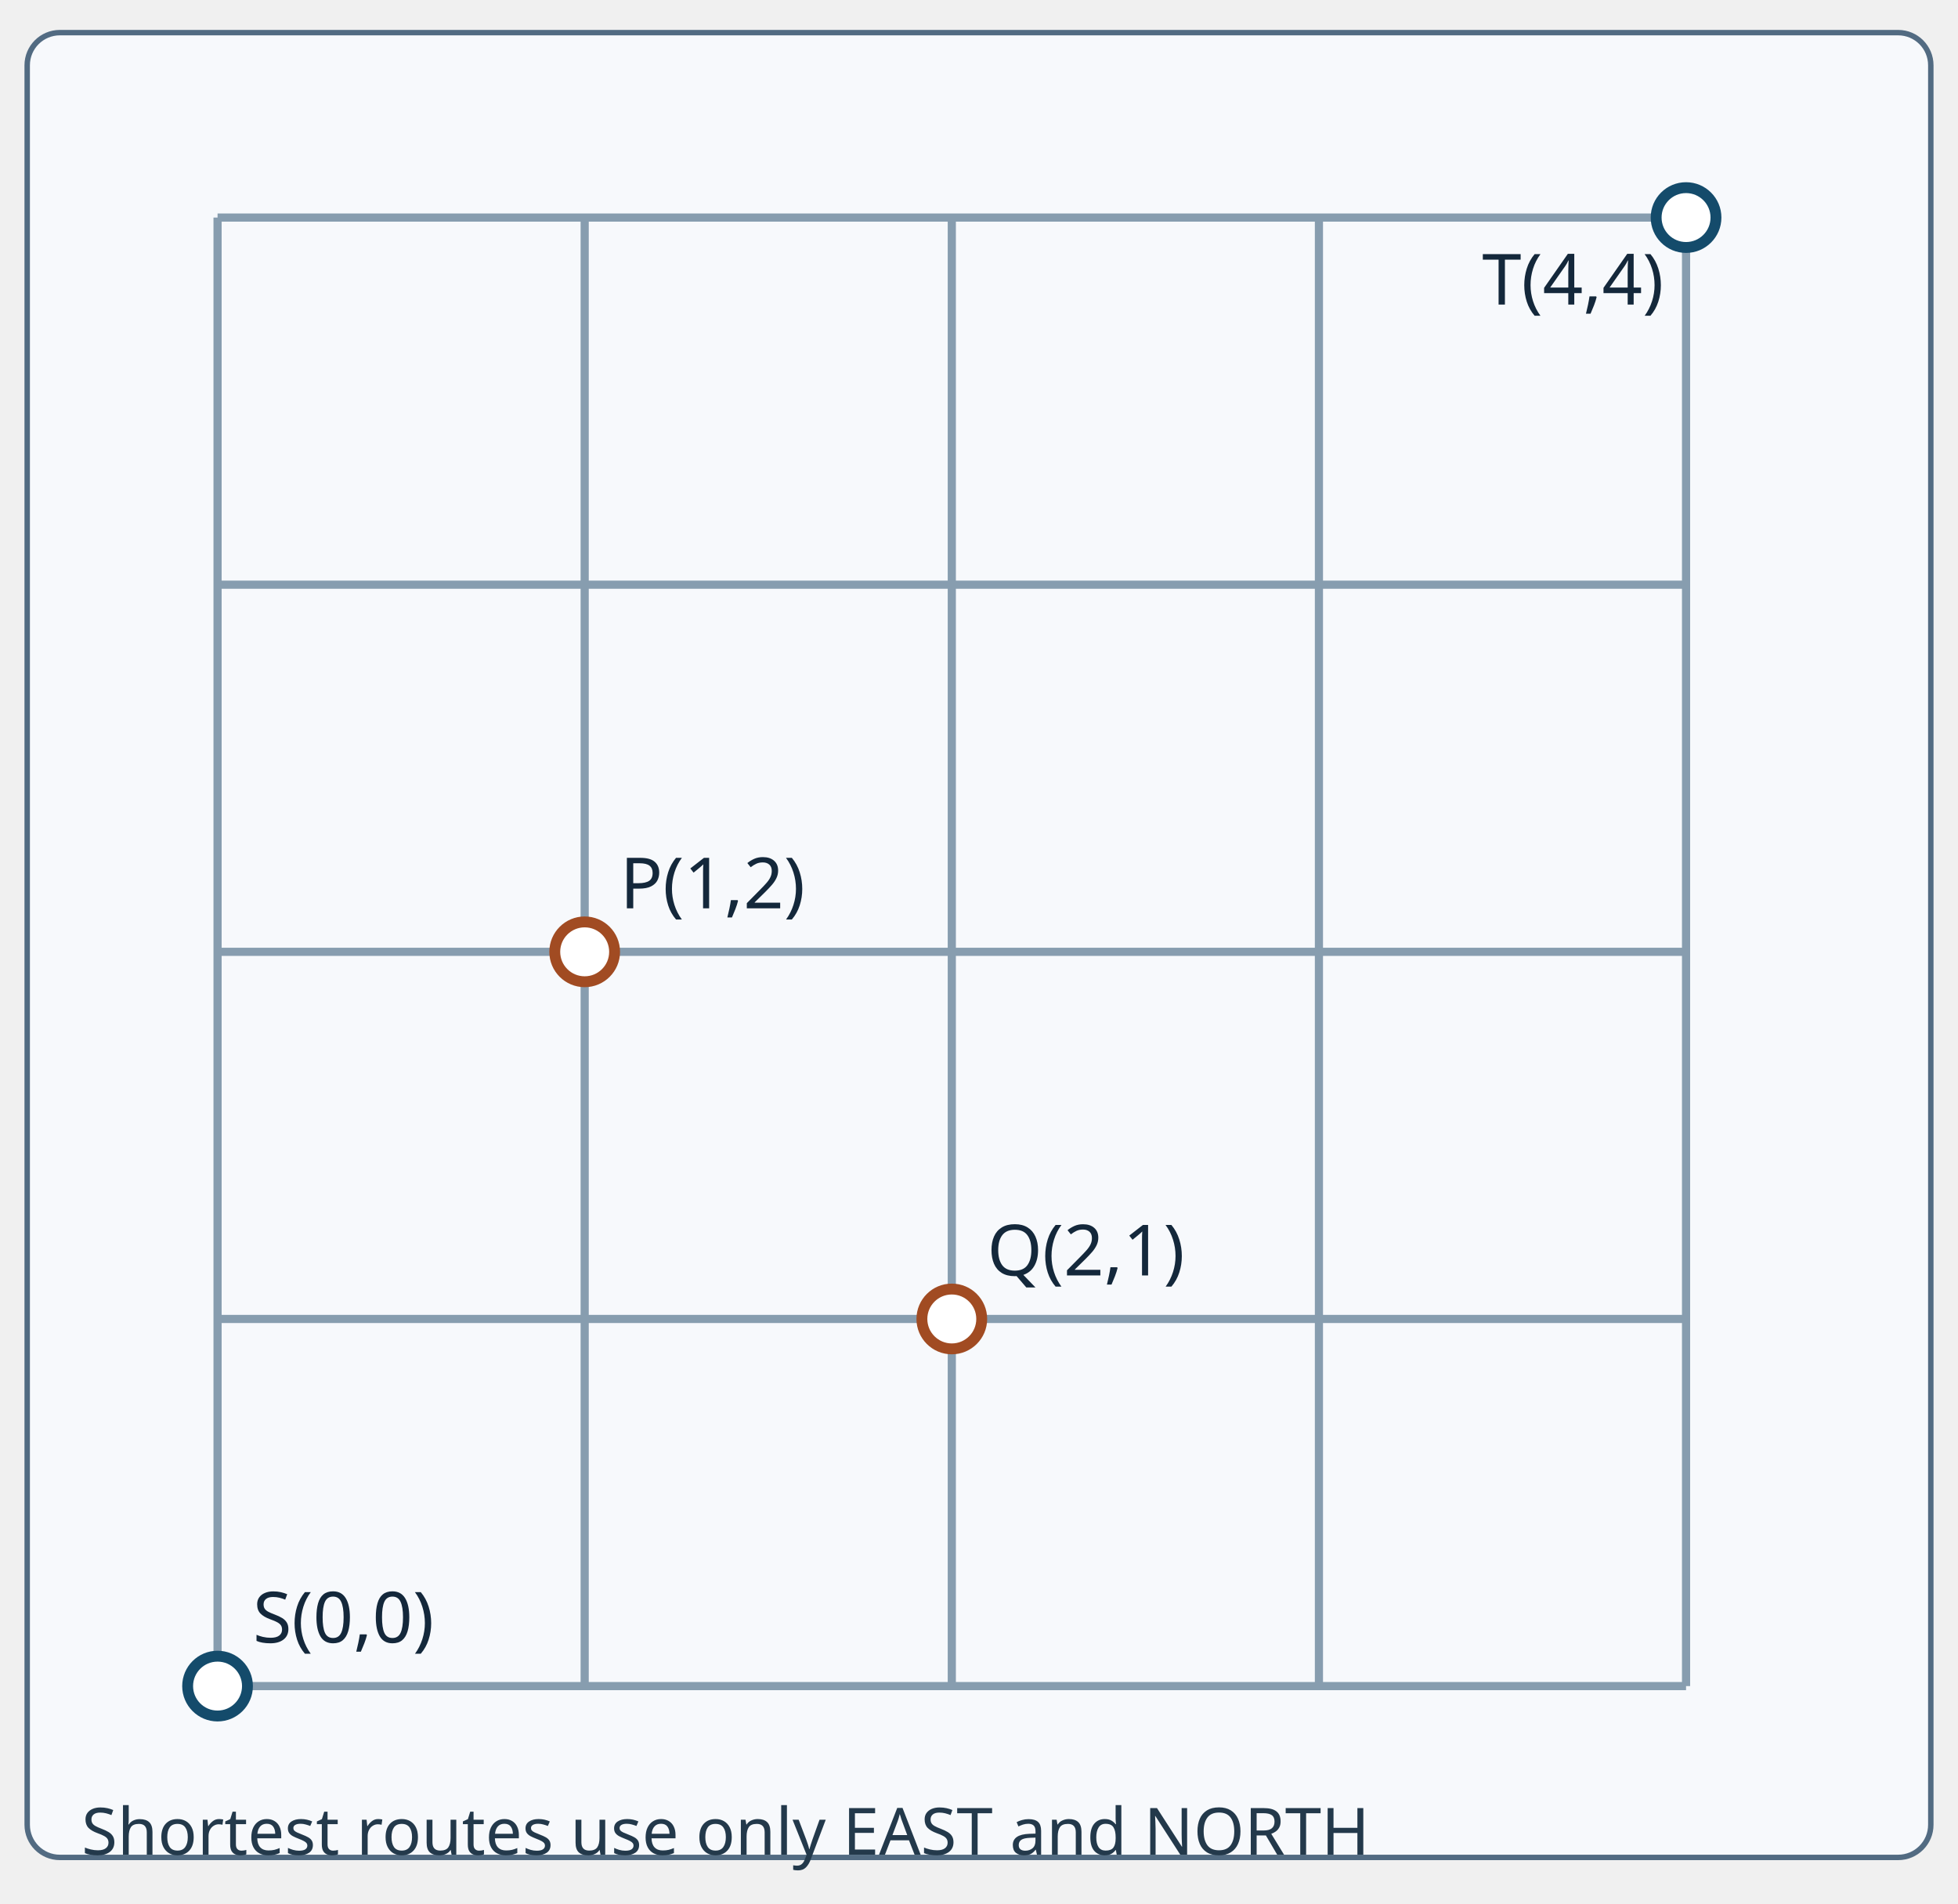
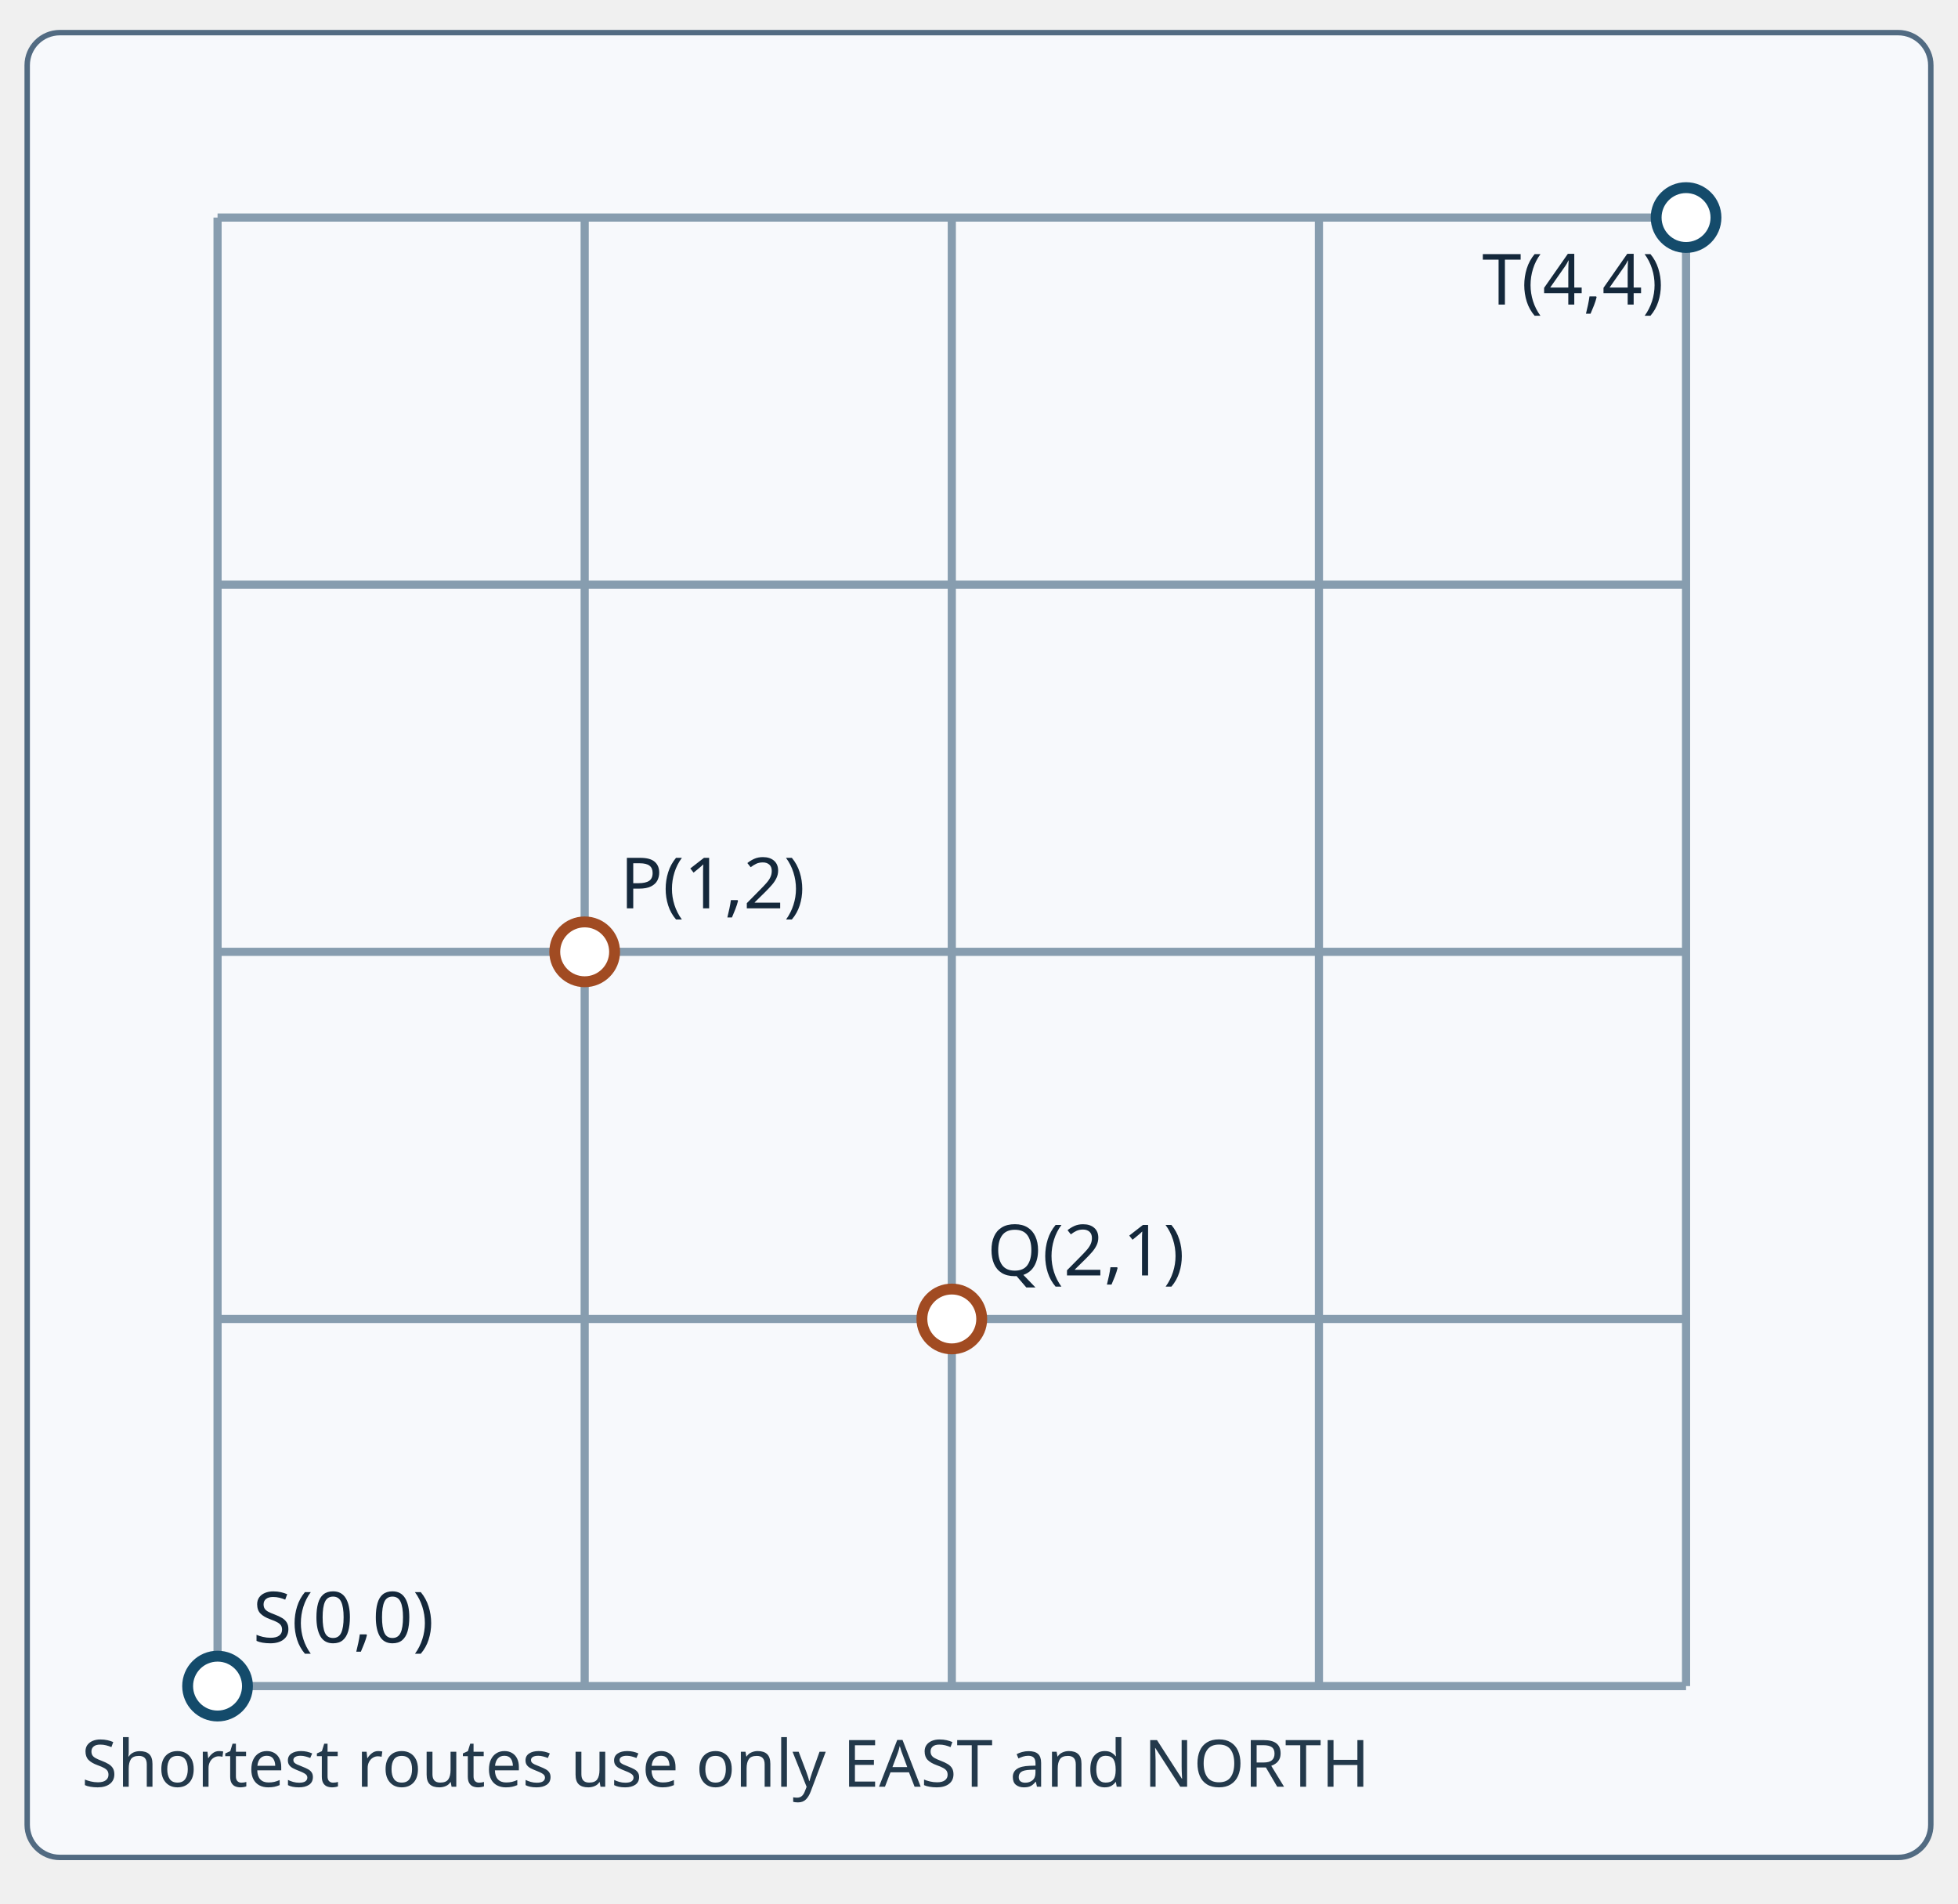
<svg xmlns="http://www.w3.org/2000/svg" viewBox="0 0 720 700" role="img" aria-label="Changed four by four grid with relocated forbidden vertex" style="width:100%;max-width:620px;height:auto" font-family="system-ui,sans-serif">
  <g data-g9-stage-id="PD3-TRANSFER">
    <rect x="10" y="12" width="700" height="671" rx="12" fill="#f7f9fc" stroke="#526b82" stroke-width="2" />
    <path d="M80 620 V80 M80 620 H620" stroke="#879daf" stroke-width="3" />
    <path d="M215 620 V80 M80 485 H620" stroke="#879daf" stroke-width="3" />
    <path d="M350 620 V80 M80 350 H620" stroke="#879daf" stroke-width="3" />
    <path d="M485 620 V80 M80 215 H620" stroke="#879daf" stroke-width="3" />
    <path d="M620 620 V80 M80 80 H620" stroke="#879daf" stroke-width="3" />
    <circle cx="80" cy="620" r="11" fill="#fff" stroke="#144b6b" stroke-width="4" />
    <text x="93" y="604" font-size="26" fill="#14283b">S(0,0)</text>
    <circle cx="620" cy="80" r="11" fill="#fff" stroke="#144b6b" stroke-width="4" />
    <text x="545" y="112" font-size="26" fill="#14283b">T(4,4)</text>
    <circle cx="215" cy="350" r="11" fill="#fff" stroke="#a14b22" stroke-width="4" />
    <text x="228" y="334" font-size="26" fill="#14283b">P(1,2)</text>
    <circle cx="350" cy="485" r="11" fill="#fff" stroke="#a14b22" stroke-width="4" />
    <text x="363" y="469" font-size="26" fill="#14283b">Q(2,1)</text>
-     <text x="30" y="682" font-size="24" fill="#23394b">Shortest routes use only EAST and NORTH</text>
+     <text x="30" y="657" font-size="24" fill="#23394b">Shortest routes use only EAST and NORTH</text>
  </g>
</svg>
